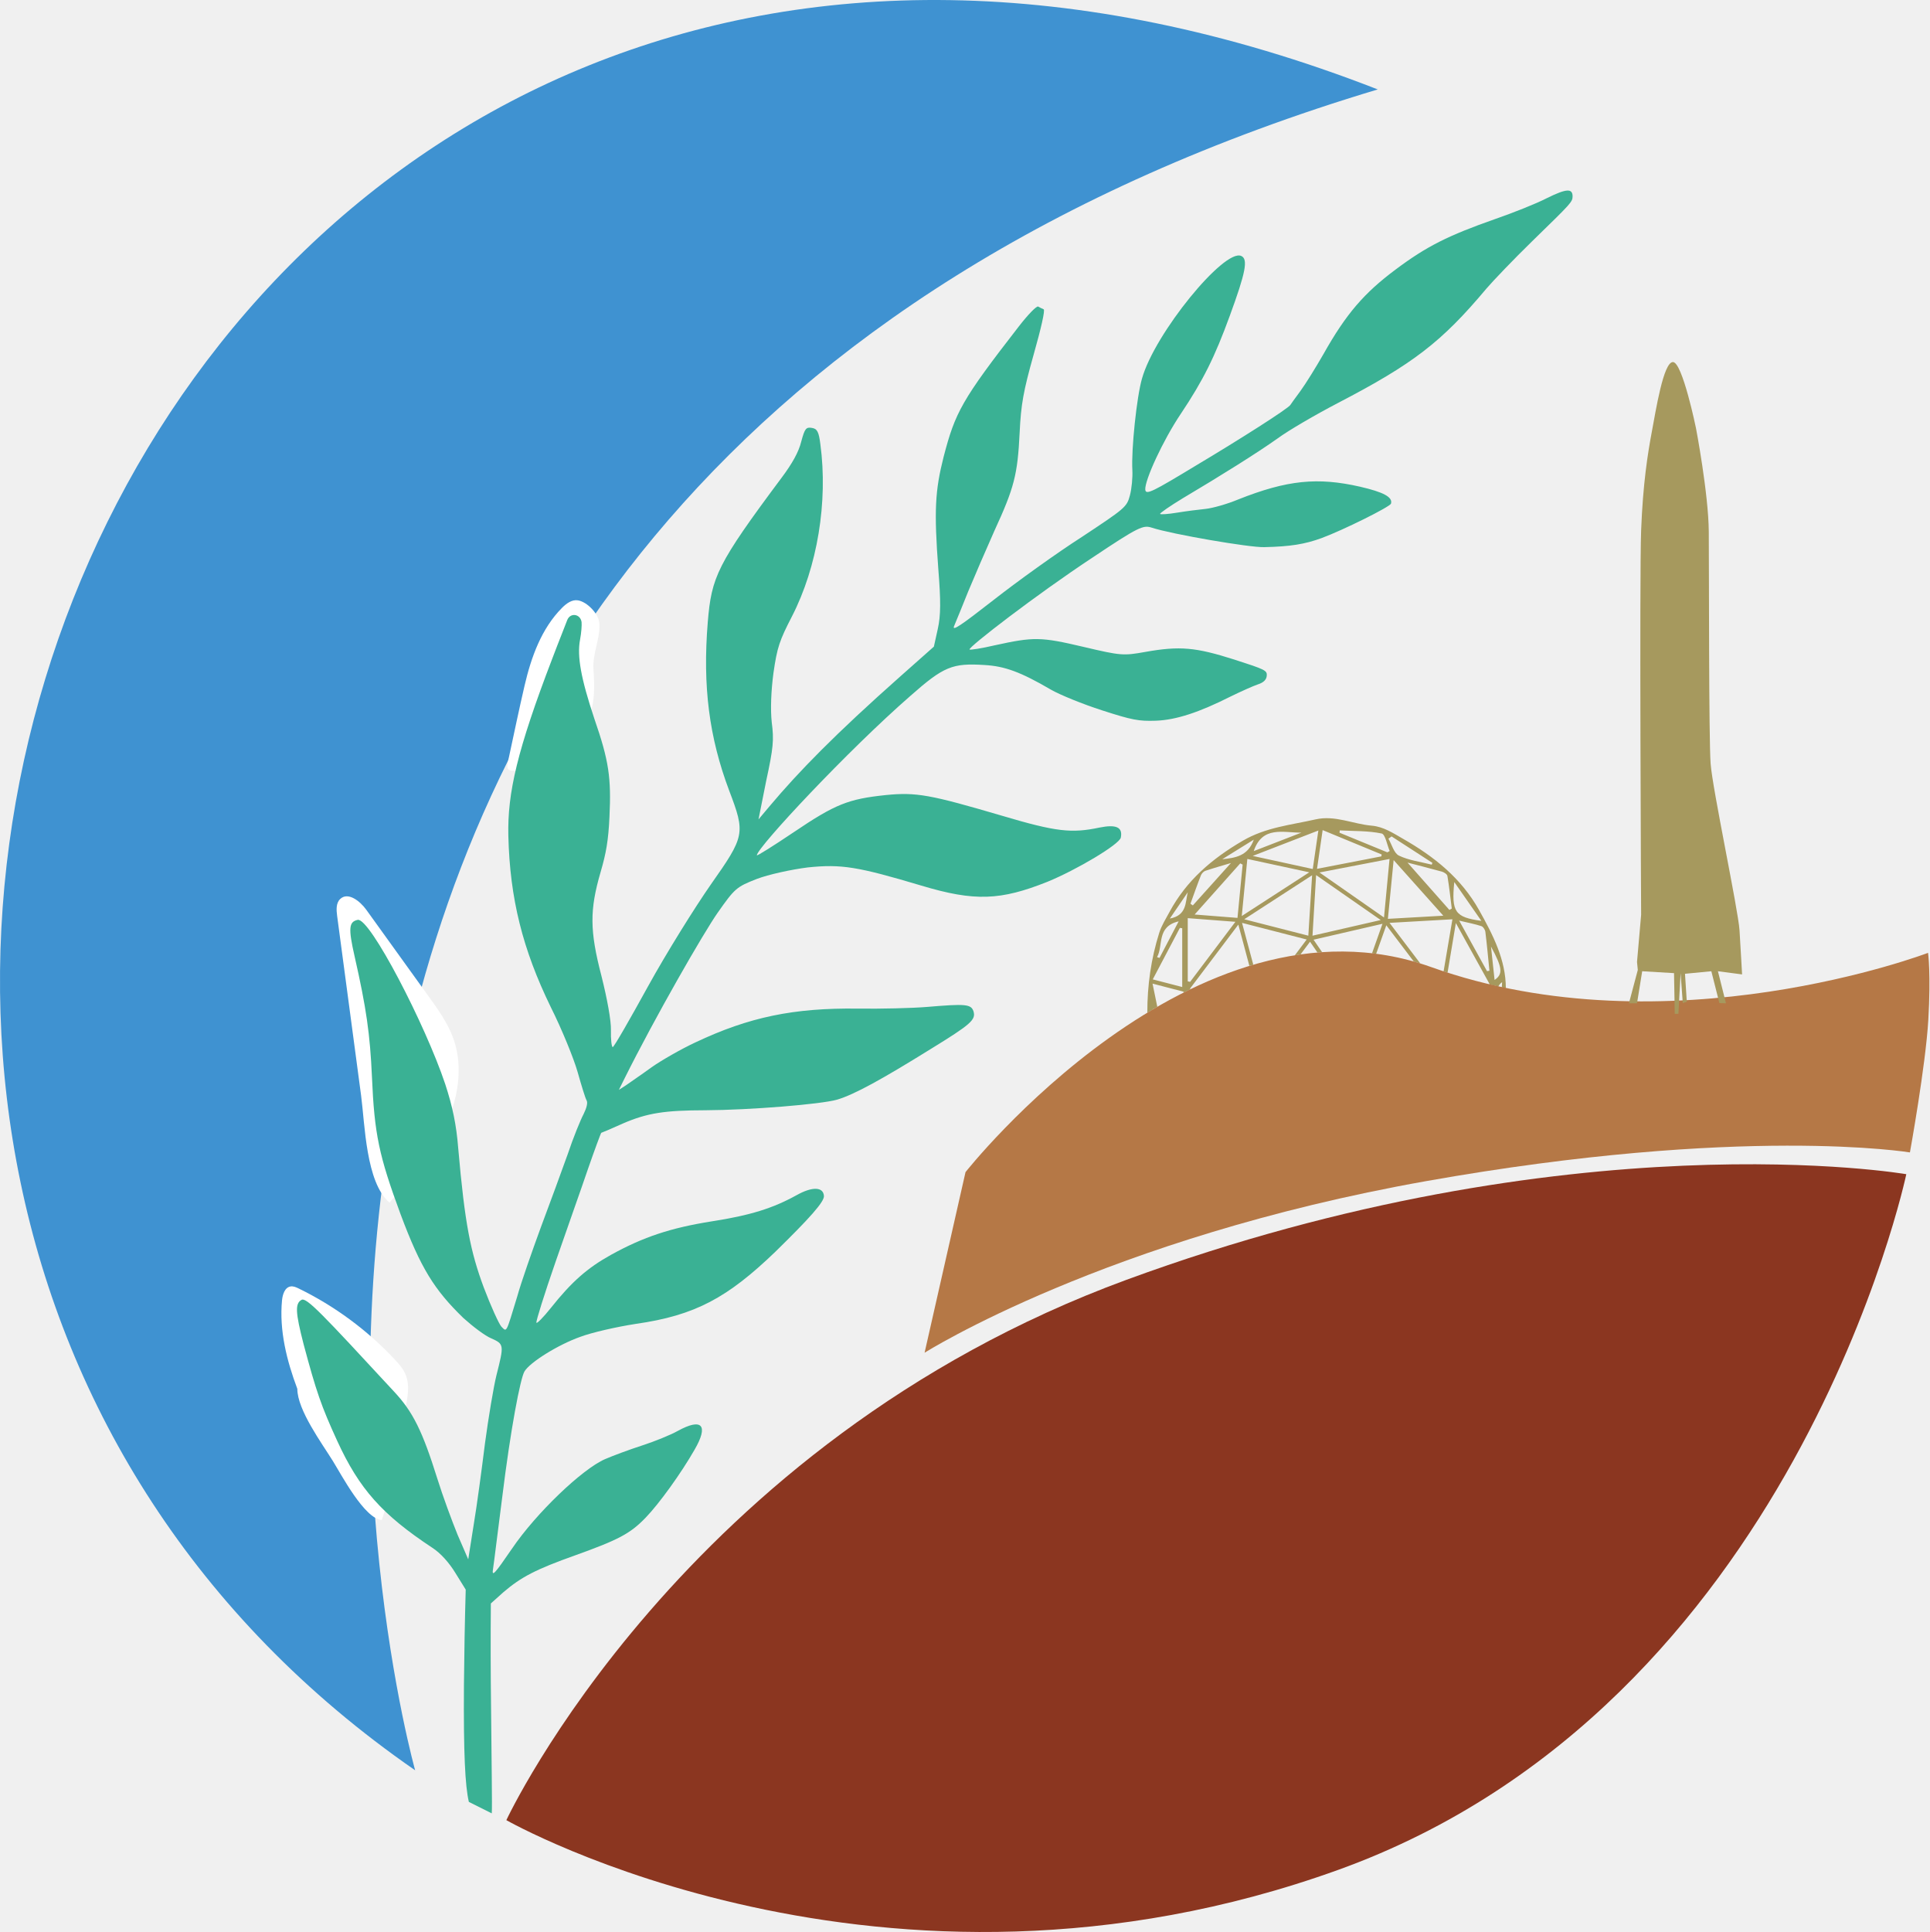
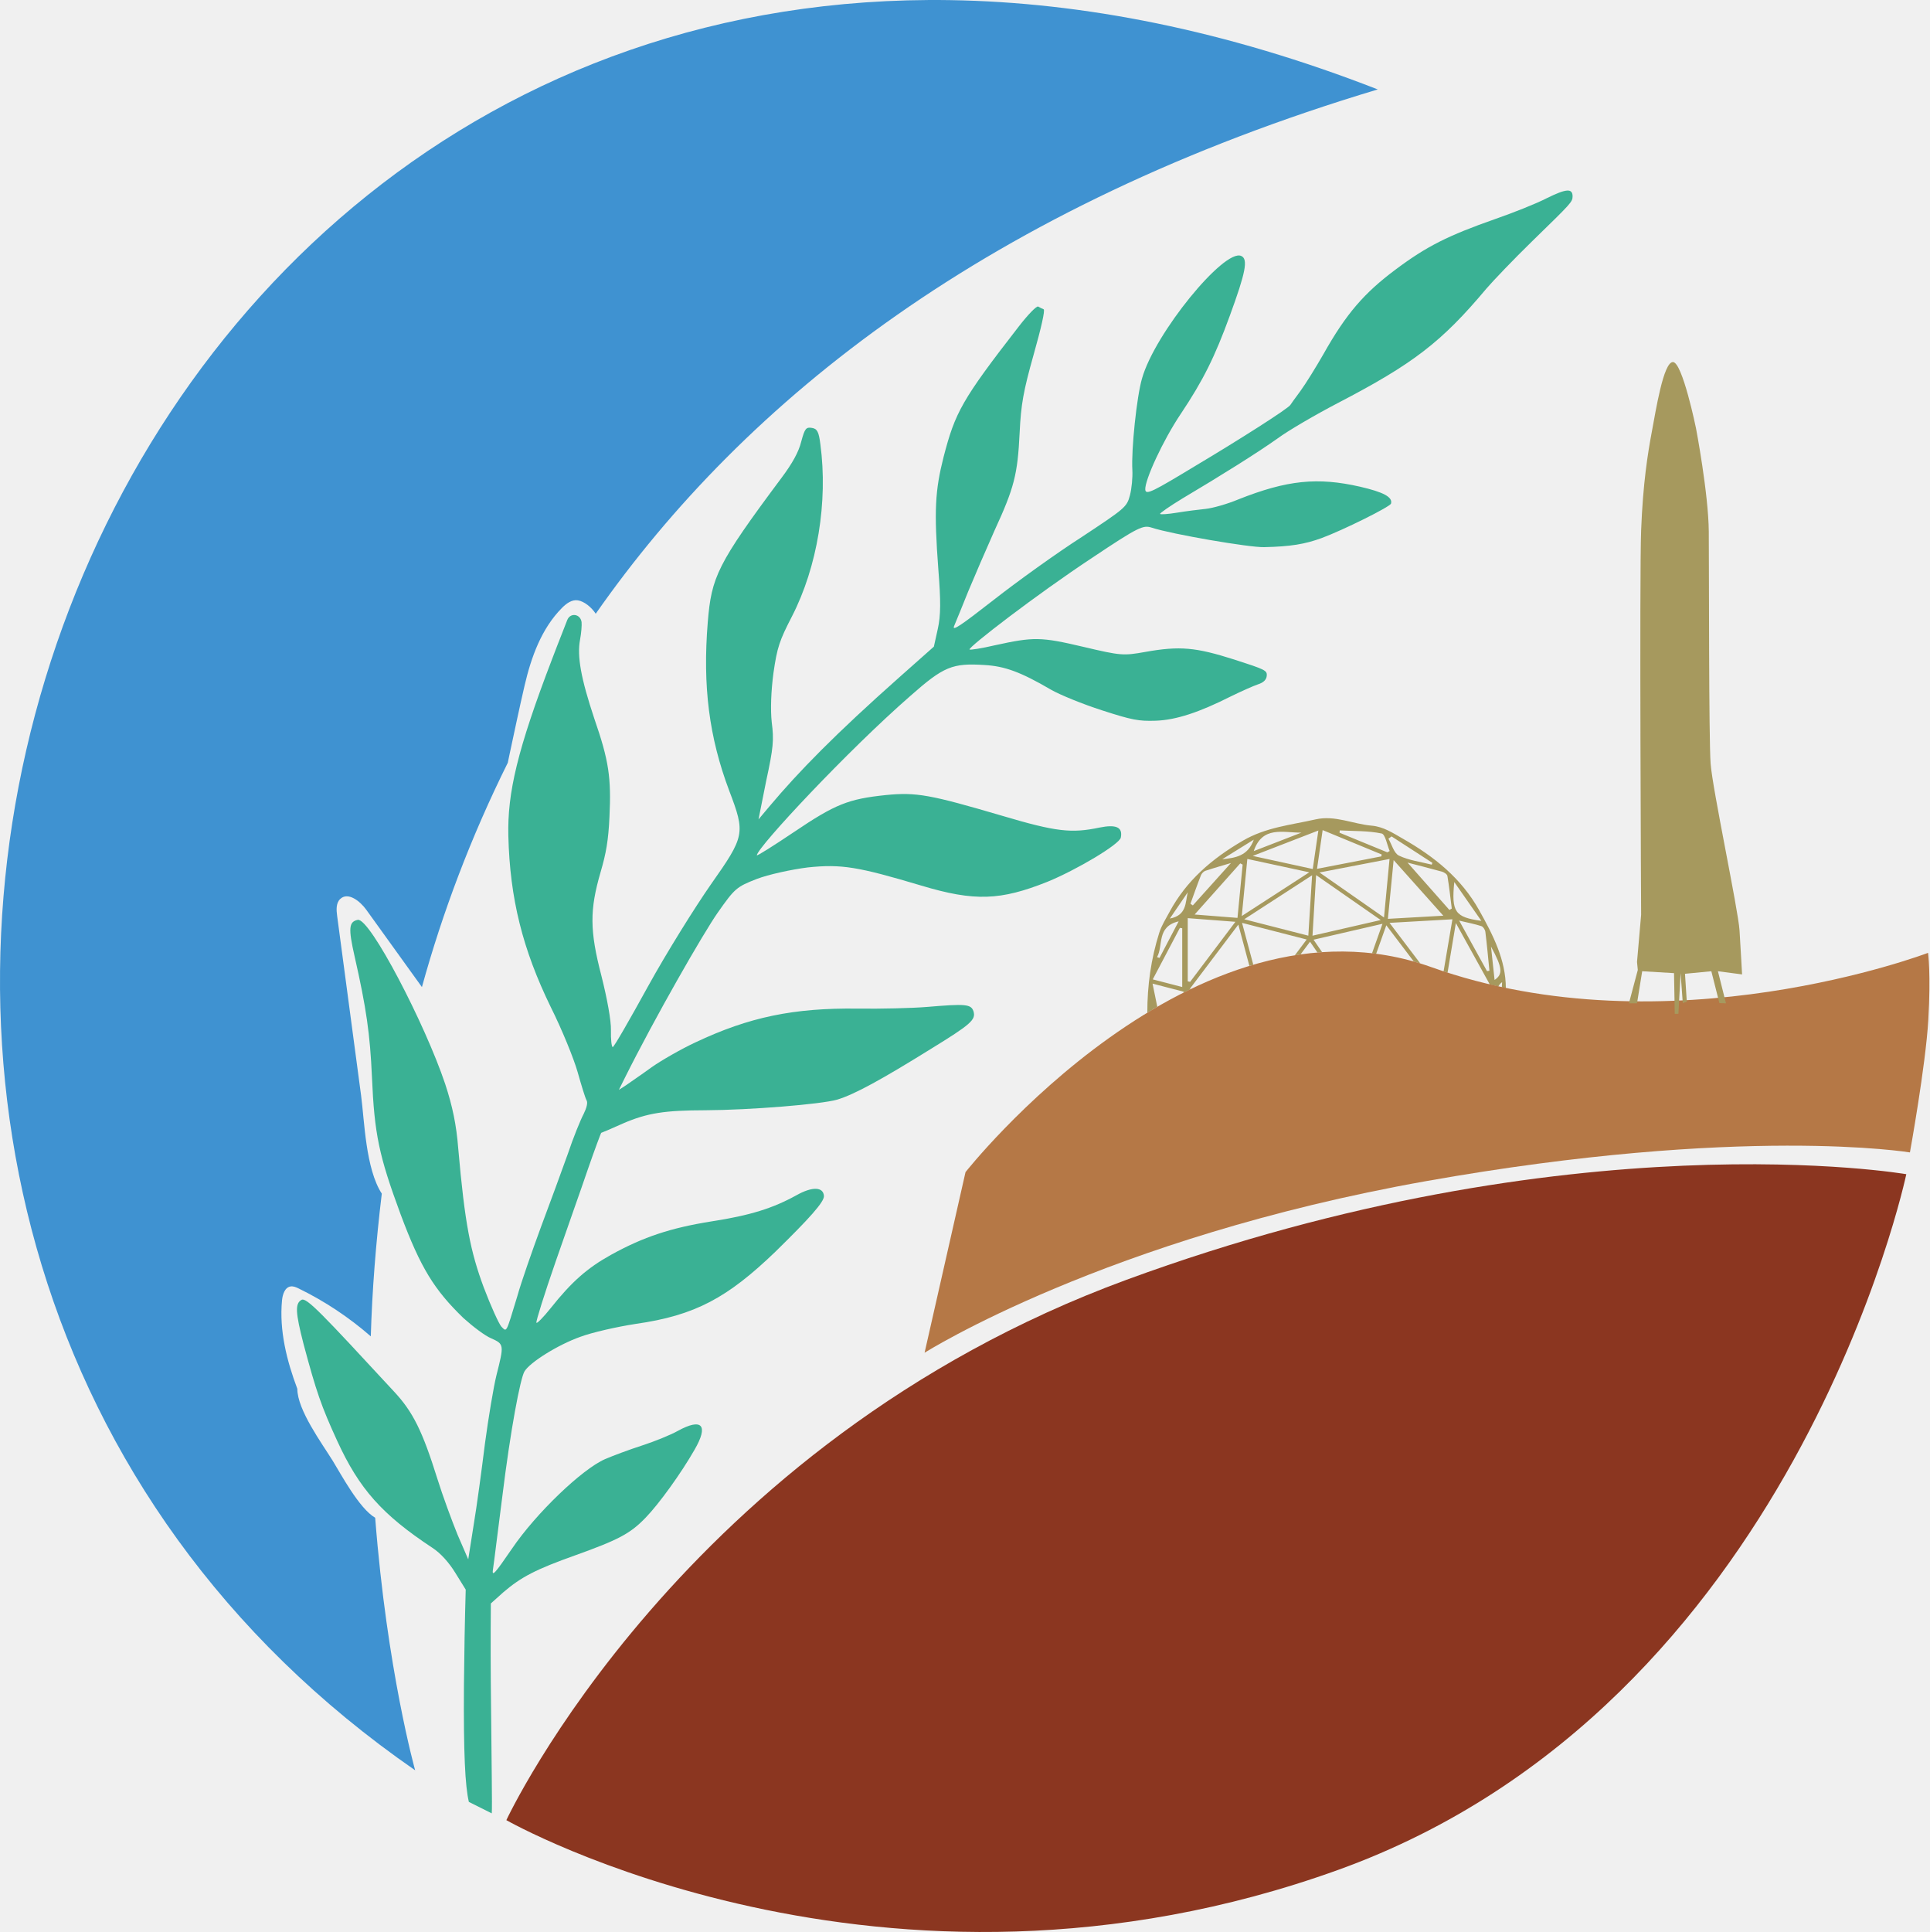
<svg xmlns="http://www.w3.org/2000/svg" width="155.977mm" height="156.148mm" viewBox="0 0 155.977 156.148" version="1.1" id="svg8">
  <defs id="defs2">
    <clipPath id="clipPath850" clipPathUnits="userSpaceOnUse">
      <path id="path848" d="M 0,600 H 600 V 0 H 0 Z" />
    </clipPath>
    <clipPath id="clipPath862" clipPathUnits="userSpaceOnUse">
      <path id="path860" d="M 0,600 H 600 V 0 H 0 Z" />
    </clipPath>
  </defs>
  <g id="layer1" transform="translate(-36.16017,-66.84056)">
    <g transform="matrix(0.3527778,0,0,-0.3527778,8.773223,251.5678)" id="g842">
      <g id="g856">
        <g clip-path="url(#clipPath862)" id="g858">
-           <g transform="translate(393.3542,503.1483)" id="g868">
-             <path id="path870" style="fill:#3f92d1;fill-opacity:1;fill-rule:nonzero;stroke:none" d="m 0,0 c -279.196,108.838 -423.567,-244.713 -220.588,-385.091 0,0 -82.932,294.035 220.588,385.091" />
-           </g>
+           <path id="path870" style="fill:#3f92d1;fill-opacity:1;fill-rule:nonzero;stroke:none" d="M 295.39 523.607 C 83.493 526.929 -4.84 240.888 172.767 118.058 C 172.767 118.058 166.326 140.958 163.607 175.915 C 159.922 178.045 155.659 186.098 153.895 188.943 C 151.413 192.946 145.767 200.614 145.767 205.45 C 143.335 211.922 141.603 218.826 142.257 225.709 C 142.385 227.055 142.887 228.696 144.223 228.908 C 144.861 229.009 145.49 228.727 146.071 228.444 C 152.034 225.539 157.603 221.834 162.602 217.475 C 162.909 227.905 163.762 238.899 165.122 250.172 C 161.403 255.889 161.15 266.877 160.381 272.635 C 158.55 286.356 156.72 300.077 154.89 313.799 C 154.708 315.158 154.601 316.745 155.6 317.685 C 157.391 319.371 160.141 317.193 161.578 315.196 C 165.825 309.296 170.072 303.397 174.319 297.497 C 179.019 314.548 185.516 331.829 193.998 348.892 C 194.077 349.341 194.193 349.861 194.331 350.503 C 195.481 355.852 196.606 361.244 197.845 366.576 C 199.355 373.076 201.715 379.645 206.423 384.375 C 207.41 385.367 208.691 386.327 210.072 386.096 C 211.518 385.853 213.171 384.531 214.145 383.029 C 248.493 432.175 304.233 476.412 393.354 503.149 C 358.455 516.754 325.661 523.132 295.39 523.607 z " />
          <g transform="translate(193.6671,106.6358)" id="g872">
            <path id="path874" style="fill:#8b3620;fill-opacity:1;fill-rule:nonzero;stroke:none" d="m 0,0 c 0,0 40.159,86.364 142.12,123.802 101.961,37.437 178.684,24.188 178.684,24.188 0,0 -25.583,-121.669 -130.156,-159.372 C 86.076,-49.085 0,0 0,0" />
          </g>
          <g transform="translate(348.0079,311.0515)" id="g876">
            <path id="path878" style="fill:#a6995e;fill-opacity:1;fill-rule:nonzero;stroke:none" d="m 0,0 c 0.179,-0.026 0.358,-0.051 0.536,-0.077 v -13.466 c -2.066,0.536 -4.246,1.101 -6.75,1.751 C -4.019,-7.627 -2.01,-3.813 0,0 m -0.28,1.503 c -1.597,-3.049 -2.992,-5.715 -4.388,-8.38 -0.188,0.059 -0.377,0.119 -0.566,0.178 1.498,2.651 -0.191,6.99 4.954,8.202 M 1.807,8.16 C 1.236,5.831 1.615,2.875 -2.301,2.142 -0.739,4.431 0.534,6.296 1.807,8.16 m 3.009,3.871 c 0.168,0.427 0.605,0.908 1.024,1.048 2.116,0.706 4.268,1.309 5.863,1.785 C 8.977,11.833 5.972,8.493 2.967,5.152 2.786,5.281 2.605,5.409 2.424,5.538 3.213,7.706 3.971,9.885 4.816,12.031 m 12.117,8.187 c -1.327,-3.76 -4.235,-4.184 -7.227,-4.484 2.273,1.411 4.547,2.821 7.227,4.484 m 10.907,1.609 c -3.593,-1.394 -7.187,-2.787 -10.915,-4.233 1.975,5.872 6.783,4.201 10.915,4.233 m 3.893,0.484 c -0.451,-3.104 -0.852,-5.864 -1.282,-8.817 -4.645,1.012 -8.872,1.932 -13.759,2.997 5.261,2.036 9.945,3.848 15.041,5.82 m 14.512,-5.489 c -0.025,-0.144 -0.051,-0.289 -0.077,-0.434 -4.799,-0.93 -9.598,-1.86 -14.741,-2.856 0.433,2.984 0.833,5.745 1.288,8.877 4.763,-1.966 9.147,-3.776 13.53,-5.587 m -9.609,5.514 c 3.208,-0.173 6.476,-0.059 9.587,-0.704 0.859,-0.178 1.249,-2.615 1.854,-4.015 -0.177,-0.102 -0.355,-0.205 -0.532,-0.307 -3.654,1.5 -7.308,2.999 -10.961,4.499 0.017,0.175 0.034,0.351 0.052,0.527 M 48.513,20.96 c 3.116,-2.018 6.233,-4.037 9.35,-6.055 -0.048,-0.137 -0.096,-0.275 -0.144,-0.413 -2.526,0.644 -5.208,0.963 -7.514,2.068 -1.158,0.556 -1.631,2.54 -2.415,3.878 0.241,0.174 0.482,0.348 0.723,0.522 M 61.304,11.904 C 61.722,9.427 61.989,6.925 62.306,4.431 L 61.756,4.12 c -3.418,3.864 -6.836,7.728 -9.59,10.841 1.802,-0.467 4.857,-1.228 7.889,-2.072 0.486,-0.136 1.182,-0.589 1.249,-0.985 M 47.668,2.076 c 0.437,4.467 0.841,8.604 1.316,13.463 4.187,-4.688 7.947,-8.896 11.384,-12.743 -3.43,-0.195 -7.871,-0.447 -12.7,-0.72 M 46.775,2.39 C 41.741,5.9 37.094,9.141 31.995,12.697 37.6,13.779 42.661,14.756 48.045,15.795 47.624,11.354 47.223,7.125 46.775,2.39 M 30.39,-1.785 C 30.665,2.81 30.926,7.186 31.219,12.1 36.215,8.624 40.876,5.381 46.023,1.801 40.531,0.541 35.609,-0.588 30.39,-1.785 m -0.955,0.004 C 24.54,-0.527 19.867,0.67 14.75,1.98 20.008,5.389 24.898,8.557 30.298,12.057 29.995,7.194 29.725,2.866 29.435,-1.781 m -15.255,4.5 c 0.453,4.639 0.854,8.748 1.277,13.081 4.679,-1.009 9.108,-1.964 14.194,-3.062 C 24.314,9.282 19.486,6.155 14.18,2.719 M 13.202,2.297 C 9.566,2.582 6.058,2.858 3.382,3.068 6.714,6.804 10.273,10.794 13.833,14.785 14.015,14.69 14.198,14.595 14.381,14.5 13.998,10.539 13.615,6.579 13.202,2.297 M 2.348,-12.358 c -0.182,0.038 -0.364,0.077 -0.546,0.115 V 2.236 C 5.132,1.981 8.682,1.709 12.723,1.398 9.08,-3.432 5.714,-7.895 2.348,-12.358 M 62.883,10.51 c 2.148,-3.081 4.12,-5.908 6.204,-8.897 -6.039,0.823 -6.893,2.034 -6.204,8.897 m 7.12,-11.413 c 0.368,-2.962 0.632,-5.936 0.931,-8.907 -0.184,-0.033 -0.367,-0.066 -0.55,-0.099 -2.033,3.689 -4.067,7.379 -6.383,11.58 2.101,-0.501 3.632,-0.786 5.096,-1.268 0.412,-0.136 0.847,-0.825 0.906,-1.306 m 2.112,-11.018 c -0.263,2.451 -0.515,4.805 -0.82,7.641 2.629,-4.844 2.784,-6.312 0.82,-7.641 M -6.079,-18.61 c -0.006,0.083 -0.006,0.167 -0.015,0.249 0.016,-0.076 0.032,-0.153 0.048,-0.23 0.29,0.171 0.582,0.339 0.874,0.507 -0.355,1.731 -0.716,3.487 -1.092,5.32 2.572,-0.668 4.698,-1.22 7.139,-1.855 -0.025,-0.08 -0.05,-0.157 -0.075,-0.237 0.572,0.288 1.146,0.573 1.725,0.851 -0.082,0.014 -0.161,0.028 -0.243,0.042 3.766,4.985 7.312,9.682 11.115,14.716 0.866,-3.235 1.7,-6.351 2.534,-9.467 0.298,0.091 0.598,0.176 0.897,0.264 -0.851,3.167 -1.699,6.32 -2.582,9.603 5.133,-1.32 9.77,-2.512 14.81,-3.809 -0.916,-1.223 -1.819,-2.428 -2.718,-3.63 0.434,0.07 0.868,0.144 1.305,0.205 0.722,0.964 1.446,1.93 2.183,2.915 0.575,-0.837 1.141,-1.661 1.708,-2.485 0.354,0.029 0.707,0.063 1.062,0.087 -0.65,0.946 -1.301,1.893 -1.966,2.862 5.274,1.217 10.31,2.379 15.797,3.645 -0.812,-2.291 -1.606,-4.53 -2.399,-6.769 0.317,-0.036 0.633,-0.065 0.95,-0.106 0.765,2.148 1.535,4.311 2.327,6.533 2.151,-2.836 4.226,-5.573 6.312,-8.322 0.491,-0.14 0.983,-0.272 1.475,-0.425 -2.335,3.081 -4.641,6.123 -7.051,9.302 4.976,0.283 9.496,0.539 14.412,0.818 -0.689,-4.065 -1.339,-7.9 -2.022,-11.926 0.304,-0.101 0.607,-0.196 0.91,-0.294 0.615,3.678 1.231,7.364 1.9,11.359 2.749,-4.972 5.201,-9.406 7.774,-14.06 -0.026,-0.005 -0.051,-0.009 -0.077,-0.014 0.674,-0.164 1.348,-0.326 2.02,-0.479 0.222,0.41 0.506,0.759 0.881,1.009 -0.022,-0.403 -0.042,-0.79 -0.064,-1.188 0.308,-0.068 0.616,-0.136 0.924,-0.202 -0.018,6.53 -2.94,12.2 -6.127,17.888 -4.125,7.36 -10.317,12.285 -17.458,16.362 -2.294,1.309 -4.441,2.76 -7.167,2.996 -4.297,0.371 -8.409,2.449 -12.856,1.436 C 25.443,23.574 19.741,23.075 14.412,19.97 7.326,15.842 1.502,10.855 -2.379,3.649 -3.221,2.086 -4.205,0.547 -4.732,-1.126 c -1.883,-5.976 -2.742,-12.086 -2.727,-18.312 0.458,0.278 0.916,0.555 1.38,0.828" />
          </g>
          <g transform="translate(289.5071,213.7234)" id="g880">
            <path id="path882" style="fill:#b57846;fill-opacity:1;fill-rule:nonzero;stroke:none" d="m 0,0 c 0,0 41.547,26.286 114.92,39.313 72.633,12.896 110.875,6.578 110.875,6.578 0,0 3.608,19.904 4.215,30.403 0.607,10.499 -0.058,15.321 -0.058,15.321 0,0 -59.472,-22.686 -113.873,-3.257 C 61.678,107.786 9.378,41.375 9.378,41.375 Z" />
          </g>
          <g transform="translate(452.7641,303.2533)" id="g884">
            <path id="path886" style="fill:#a6995e;fill-opacity:1;fill-rule:nonzero;stroke:none" d="m 0,0 0.943,10.805 c 0,0 -0.41,77.324 0,88.079 0.41,10.755 1.535,17.72 2.452,22.593 0.918,4.872 2.653,15.958 4.833,15.958 2.18,0 5.282,-15.135 5.282,-15.135 0,0 2.866,-14.979 2.935,-23.722 0.069,-8.742 0,-47.297 0.419,-53.119 0.419,-5.821 6.333,-33.521 6.624,-38.202 0.29,-4.681 0.587,-10.114 0.587,-10.114 l -5.534,0.727 1.845,-7.349 -1.51,0.054 -1.844,7.295 -6.037,-0.582 0.412,-6.402 -0.92,-0.296 -0.498,6.844 -0.503,-9.314 H 8.648 L 8.48,-2.566 1.186,-2.13 0,-9.479 h -1.855 l 2.034,7.641 z" />
          </g>
-           <g transform="translate(145.767,205.4495)" id="g972">
-             <path id="path974" style="fill:#ffffff;fill-opacity:1;fill-rule:evenodd;stroke:none" d="m 0,0 c -2.432,6.472 -4.164,13.376 -3.51,20.259 0.128,1.346 0.629,2.988 1.965,3.2 0.638,0.101 1.268,-0.182 1.849,-0.465 C 8.525,18.989 16.006,13.471 22.262,6.8 23.273,5.722 24.27,4.585 24.828,3.216 c 0.974,-2.395 0.465,-5.105 -0.057,-7.637 -1.73,-8.383 -2.682,-17.538 -5.414,-25.631 -3.949,0.27 -9.216,10.298 -11.229,13.545 C 5.646,-12.504 0,-4.836 0,0" />
-           </g>
-           <g transform="translate(160.3816,272.6349)" id="g976">
-             <path id="path978" style="fill:#ffffff;fill-opacity:1;fill-rule:evenodd;stroke:none" d="m 0,0 c -1.831,13.721 -3.662,27.442 -5.492,41.164 -0.182,1.359 -0.288,2.946 0.711,3.886 1.791,1.686 4.54,-0.491 5.977,-2.488 4.753,-6.603 9.507,-13.205 14.26,-19.808 2.221,-3.085 4.472,-6.226 5.731,-9.813 C 23.524,6.287 22.146,-1.22 19.023,-7.543 15.9,-13.866 11.172,-19.231 6.499,-24.513 1.08,-19.899 0.875,-6.558 0,0" />
-           </g>
-           <g transform="translate(197.8451,366.5757)" id="g980">
-             <path id="path982" style="fill:#ffffff;fill-opacity:1;fill-rule:evenodd;stroke:none" d="m 0,0 c 1.51,6.5 3.869,13.069 8.577,17.799 0.987,0.992 2.269,1.952 3.65,1.721 2.155,-0.362 4.777,-3.118 4.912,-5.299 0.213,-3.444 -1.575,-6.889 -1.362,-10.333 0.237,-3.813 0.441,-7.808 -1.152,-11.281 -1.783,-3.887 -5.506,-6.461 -9.06,-8.841 -1.89,-1.266 -4.126,-2.817 -6.438,-3.134 -3.691,-0.507 -3.292,0.265 -2.641,3.296 C -2.364,-10.723 -1.239,-5.332 0,0" />
-           </g>
          <g transform="translate(432.079,478.2269)" id="g984">
            <path id="path986" style="fill:#3ab194;fill-opacity:1;fill-rule:evenodd;stroke:none" d="m 0,0 c -2.43,-1.257 -7.711,-3.344 -11.753,-4.746 -10.907,-3.832 -15.774,-6.272 -22.922,-11.624 -7.133,-5.33 -11.267,-10.053 -16.48,-19.322 -1.736,-3.021 -4.088,-6.841 -5.309,-8.499 -1.225,-1.657 -2.234,-3.056 -2.251,-3.118 -0.226,-0.722 -12.182,-8.28 -21.374,-13.757 -10.213,-6.184 -11.789,-7.014 -11.911,-5.714 -0.164,2.134 4.061,11.32 8.134,17.373 5.139,7.692 7.771,12.982 11.249,22.514 3.606,9.853 4.254,12.982 2.58,13.672 -3.911,1.669 -19.812,-17.758 -22.713,-28.095 -1.204,-4.088 -2.486,-16.289 -2.21,-20.983 0.085,-1.633 -0.139,-4.197 -0.562,-5.79 -0.706,-2.688 -1.145,-2.985 -11.009,-9.516 -5.708,-3.655 -14.801,-10.187 -20.24,-14.449 -7.48,-5.835 -9.661,-7.34 -9.011,-5.903 0.439,1.069 1.905,4.583 3.203,7.862 1.357,3.264 4.05,9.509 6.014,13.917 4.531,9.844 5.312,12.836 5.777,22.497 0.307,6.442 0.859,9.504 3.191,17.793 1.752,6.193 2.667,10.228 2.314,10.436 -0.309,0.118 -0.907,0.42 -1.259,0.627 -0.352,0.208 -2.321,-1.826 -4.392,-4.495 -13.169,-16.953 -14.629,-19.761 -17.288,-29.975 -1.943,-7.687 -2.208,-12.184 -1.204,-25.67 0.58,-7.292 0.575,-10.61 -0.124,-13.728 -0.301,-1.348 -0.599,-2.696 -0.895,-4.044 -2.563,-2.252 -5.119,-4.519 -7.67,-6.802 -15.039,-13.336 -23.264,-21.781 -29.977,-29.753 -0.848,-1.006 -1.694,-2.015 -2.539,-3.025 0.572,2.926 1.156,5.851 1.75,8.775 1.664,7.675 1.808,9.426 1.286,13.446 -0.326,2.895 -0.155,7.26 0.388,11.316 0.844,5.87 1.367,7.405 4.252,12.994 5.811,11.321 8.28,26.208 6.496,39.446 -0.351,2.807 -0.726,3.534 -1.936,3.715 -1.337,0.225 -1.636,-0.125 -2.449,-3.155 -0.577,-2.356 -2.056,-5.011 -4.494,-8.263 -14.841,-19.889 -16.06,-22.729 -16.919,-33.076 -1.206,-14.732 0.325,-26.427 4.901,-38.585 3.749,-9.861 3.627,-10.405 -4.266,-21.622 -3.566,-5.118 -10.062,-15.508 -14.287,-23.169 -4.243,-7.708 -7.868,-14.035 -8.13,-13.987 -0.263,0.046 -0.458,1.787 -0.409,3.843 0.067,2.197 -0.858,7.222 -2.186,12.506 -2.693,10.34 -2.699,15.093 -0.189,23.724 1.268,4.322 1.792,7.272 2.036,12.641 0.437,9.026 -0.141,12.918 -3.444,22.466 -3.09,9.263 -4.014,14.368 -3.29,18.183 0.287,1.514 0.42,3.3 0.346,4.004 -0.264,1.899 -2.592,2.248 -3.29,0.459 -0.316,-0.904 -1.91,-4.805 -3.421,-8.811 -8.024,-20.924 -10.301,-30.771 -10.07,-40.627 0.352,-14.375 3.28,-26.001 9.714,-39.208 2.558,-5.102 5.29,-11.823 6.161,-14.897 0.866,-3.07 1.76,-5.989 2.043,-6.461 0.342,-0.553 0.01,-1.774 -0.668,-3.153 -0.667,-1.237 -2.36,-5.358 -3.669,-9.266 -1.373,-3.819 -4.114,-11.33 -6.139,-16.704 -1.968,-5.369 -4.464,-12.451 -5.414,-15.856 -2.604,-8.541 -2.356,-8.159 -3.621,-6.891 -0.562,0.625 -2.397,4.635 -4.052,9.01 -3.008,8.118 -4.32,14.435 -5.845,31.895 -0.413,5.288 -1.301,9.576 -2.98,14.681 -4.557,13.638 -17.27,38.136 -20.042,37.612 -2.022,-0.425 -2.207,-1.843 -0.72,-8.367 2.694,-11.852 3.539,-17.837 3.975,-27.613 0.565,-13.138 1.601,-18.044 6.558,-31.459 4.618,-12.355 7.728,-17.322 14.405,-23.788 2.163,-1.948 4.982,-4.093 6.417,-4.671 2.927,-1.304 2.899,-1.504 1.159,-8.399 -0.663,-2.659 -1.845,-9.738 -2.64,-15.665 -0.744,-5.984 -1.875,-14.431 -2.603,-18.746 -0.42,-2.6 -0.83,-5.2 -1.231,-7.8 -0.814,1.867 -1.626,3.74 -2.434,5.617 -1.28,3.137 -3.423,8.934 -4.651,12.88 -3.392,10.82 -5.544,15.272 -9.942,19.969 -16.481,17.817 -20.032,21.619 -21.191,20.98 -1.482,-0.851 -1.392,-2.857 0.494,-10.175 2.911,-10.874 4.048,-14.17 7.702,-22.139 5.057,-11.019 10.289,-16.885 21.794,-24.481 1.907,-1.233 3.866,-3.433 5.302,-5.797 0.782,-1.264 1.564,-2.526 2.348,-3.784 -0.207,-7.32 -0.342,-14.626 -0.406,-21.916 -0.108,-15.621 0.27,-23.085 1.127,-26.724 1.749,-0.874 3.498,-1.749 5.247,-2.624 0.13,1.497 -0.06,11.876 -0.159,24.21 -0.101,7.938 -0.117,15.899 -0.049,23.88 0.962,0.864 1.925,1.727 2.888,2.587 4.071,3.471 7.35,5.202 16.492,8.456 9.817,3.52 12.554,4.942 16.063,8.581 3.106,3.196 8.162,10.21 11.235,15.593 3.278,5.632 1.716,7.364 -3.831,4.317 -1.653,-0.925 -5.327,-2.42 -8.14,-3.327 -2.818,-0.908 -6.695,-2.345 -8.542,-3.144 -5.228,-2.271 -15.796,-12.368 -21.339,-20.537 -4.009,-5.851 -4.658,-6.583 -4.315,-4.541 0.209,1.292 1.075,8.525 2.053,16.025 1.988,16.18 4.193,27.478 5.128,29.123 1.228,2.106 7.724,6.145 12.771,7.937 2.69,1.018 8.404,2.308 12.759,2.98 13.58,1.933 20.998,5.968 31.973,16.523 7.752,7.591 11.25,11.449 11.134,12.801 -0.161,2.083 -2.652,2.184 -6.267,0.164 -5.392,-2.98 -10.518,-4.622 -19.592,-6.024 -9.191,-1.474 -15.465,-3.51 -22.96,-7.657 -5.375,-2.985 -8.986,-6.146 -13.745,-12.139 -1.729,-2.168 -3.28,-3.738 -3.325,-3.384 -0.11,0.36 1.859,6.639 4.393,13.939 2.526,7.32 5.961,16.937 7.451,21.349 1.553,4.482 2.93,8.135 3.002,8.195 0.066,-0.011 2.362,0.966 5.013,2.158 5.564,2.404 9.601,2.999 18.827,3.016 10.279,0.05 26.53,1.37 30.211,2.426 4.017,1.198 10.351,4.708 21.362,11.543 9.365,5.754 10.489,6.755 9.895,8.722 -0.575,1.625 -1.772,1.733 -10.644,0.982 -3.381,-0.284 -10.555,-0.456 -15.911,-0.383 -14.557,0.184 -24.841,-1.91 -37.202,-7.76 -3.239,-1.512 -7.733,-4.084 -9.979,-5.664 -2.257,-1.647 -4.926,-3.446 -5.796,-4.075 -0.575,-0.373 -1.15,-0.747 -1.725,-1.121 0.43,0.869 0.861,1.737 1.294,2.604 7.027,14.1 18.039,33.248 21.339,37.971 3.933,5.602 4.331,5.935 8.956,7.743 2.697,1.028 7.939,2.175 11.733,2.65 7.666,0.788 11.384,0.191 25.993,-4.17 12.234,-3.677 18.176,-3.397 28.875,0.869 6.672,2.723 16.517,8.583 16.832,10.131 0.476,2.372 -1.032,3.071 -4.878,2.299 -6.394,-1.347 -9.906,-0.99 -22.325,2.702 -16.461,4.833 -19.628,5.443 -26.674,4.741 -8.568,-0.904 -11.522,-2.051 -21.101,-8.523 -4.678,-3.139 -8.478,-5.537 -8.433,-5.264 0.267,1.979 20.862,24.022 35.236,36.55 7.586,6.695 9.581,7.507 16.953,7.033 4.623,-0.266 8.272,-1.59 15.222,-5.652 2.081,-1.194 7.323,-3.325 11.669,-4.722 6.907,-2.235 8.446,-2.517 12.321,-2.388 4.701,0.162 10.004,1.937 17.151,5.539 2.367,1.157 5.209,2.426 6.245,2.777 1.301,0.406 1.965,1.058 2.055,1.942 0.121,1.269 -0.278,1.447 -7.465,3.762 -8.786,2.791 -12.43,3.16 -20.379,1.738 -5.002,-0.891 -5.577,-0.866 -14.146,1.159 -9.811,2.312 -11.396,2.314 -20.276,0.373 -3.072,-0.715 -5.749,-1.137 -5.845,-0.97 -0.298,0.523 15.239,12.504 28.109,21.007 10.77,7.198 11.684,7.534 13.675,6.895 4.584,-1.5 22.421,-4.561 25.74,-4.455 6.08,0.131 9.377,0.695 13.154,2.075 4.9,1.81 15.677,7.147 15.907,7.902 0.432,1.484 -1.719,2.634 -7.117,3.875 -9.656,2.198 -16.661,1.553 -27.976,-2.959 -2.504,-1.044 -5.818,-1.965 -7.363,-2.127 -1.547,-0.16 -4.524,-0.528 -6.58,-0.869 -2.059,-0.341 -3.796,-0.452 -3.882,-0.286 -0.087,0.166 2.249,1.796 5.156,3.558 8.894,5.283 17.103,10.419 21.804,13.754 2.41,1.783 8.638,5.411 13.836,8.122 17.16,8.928 23.691,13.904 33.979,26.178 1.517,1.776 6.21,6.686 10.523,10.892 9.034,8.802 9.205,8.945 9.234,10.289 C 5.886,2.292 4.479,2.21 0,0" />
          </g>
        </g>
      </g>
    </g>
  </g>
</svg>
